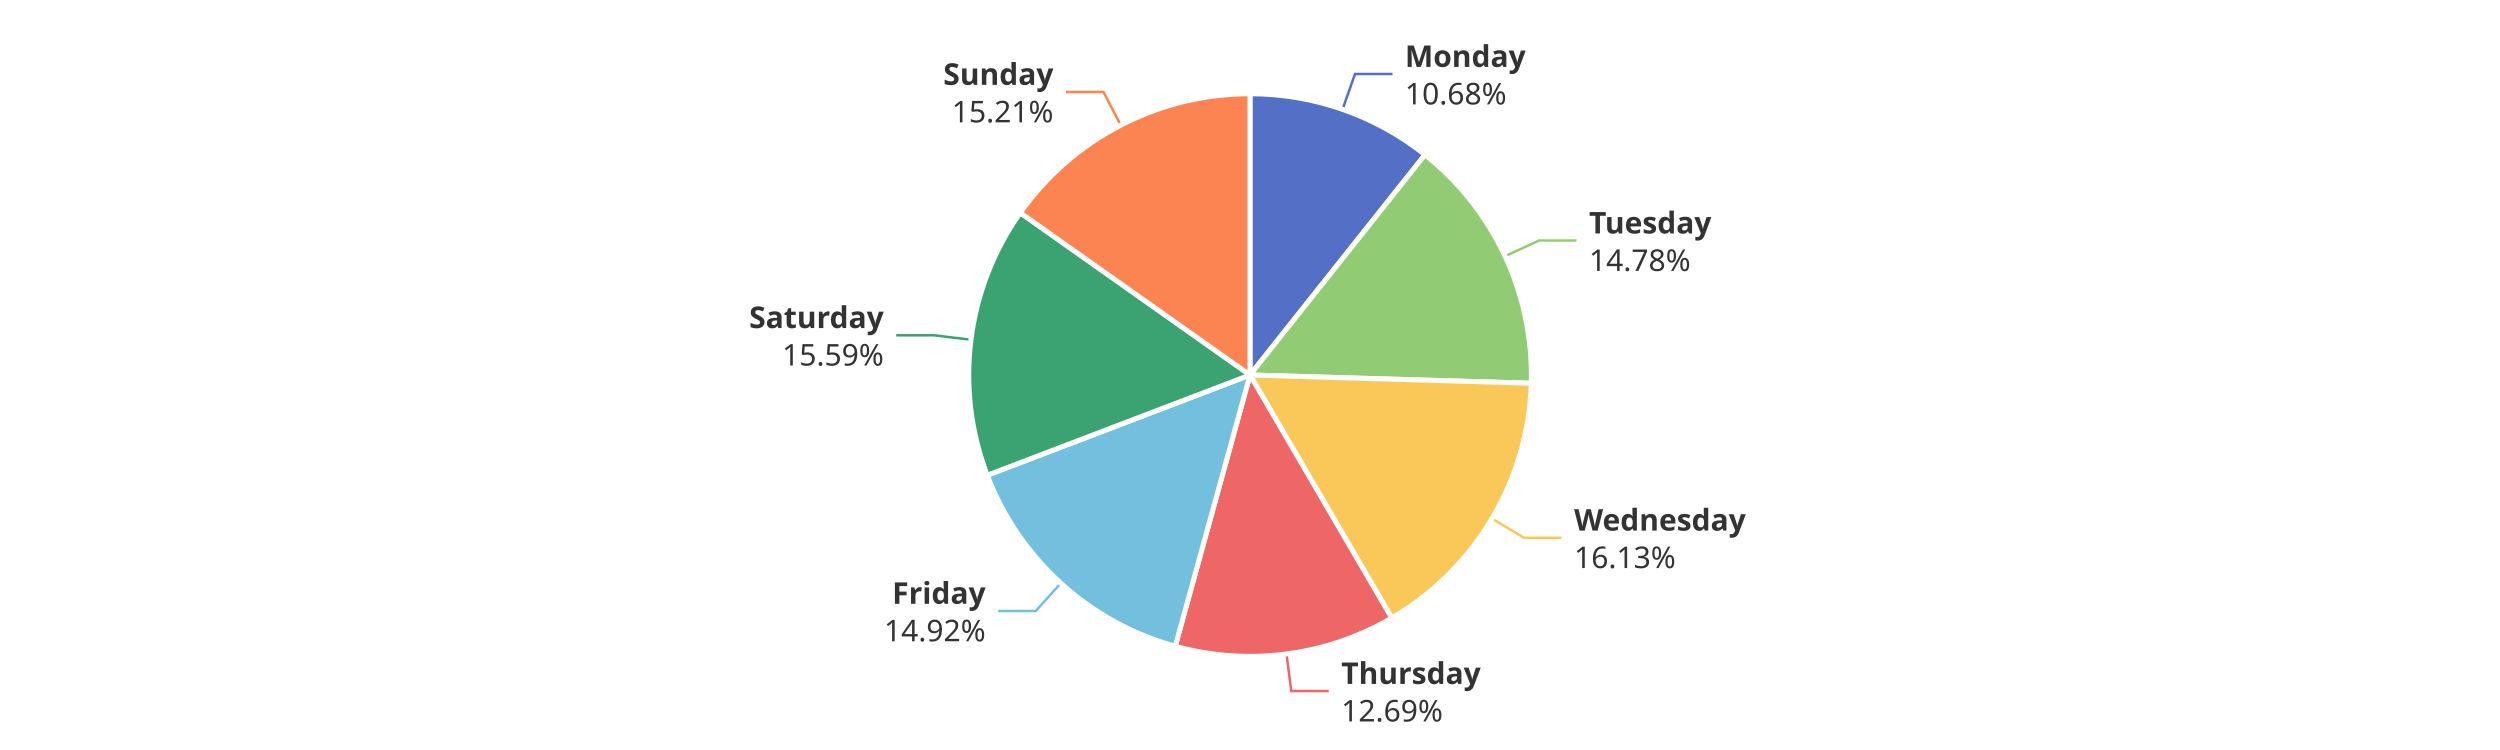
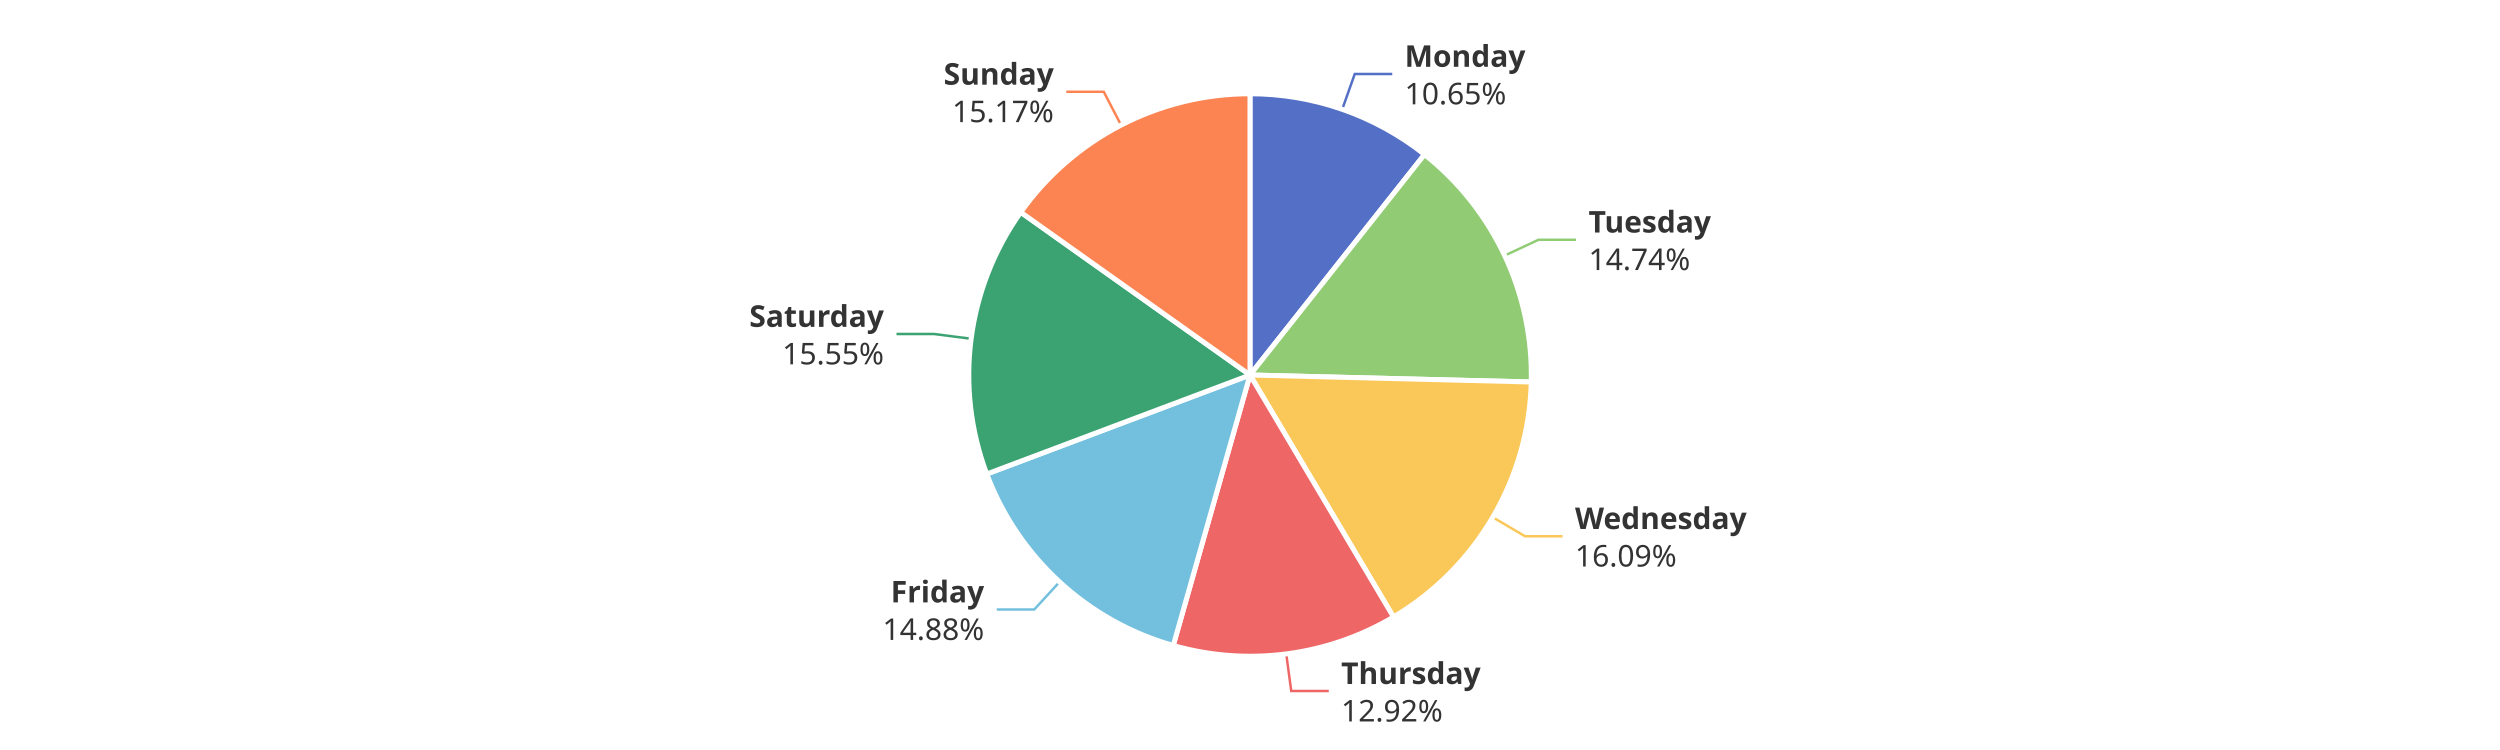
<svg xmlns="http://www.w3.org/2000/svg" width="1000" height="300" version="1.1" baseProfile="full" viewBox="0 0 1000 300">
  <rect width="1000" height="300" x="0" y="0" id="0" fill="#ffffff" />
-   <polyline points="537 43.8 542 29.6 557 29.6" fill="none" stroke="#5470c6" />
-   <polyline points="602 102.5 615.6 96.2 630.6 96.2" fill="none" stroke="#91cc75" />
-   <polyline points="596.7 207.4 609.6 215.1 624.6 215.1" fill="none" stroke="#fac858" />
-   <polyline points="514.6 261.6 516.5 276.4 531.5 276.4" fill="none" stroke="#ee6666" />
-   <polyline points="424.3 233.3 414.3 244.4 399.3 244.4" fill="none" stroke="#73c0de" />
-   <polyline points="388.4 135.9 373.5 134.1 358.5 134.1" fill="none" stroke="#3ba272" />
-   <polyline points="448.3 50.1 441.4 36.8 426.4 36.8" fill="none" stroke="#fc8452" />
-   <path d="M500 37.5A112.5 112.5 0 0 1 570 61.9L500 150Z" fill="#5470c6" stroke="#fff" stroke-width="2" stroke-linejoin="round" />
-   <path d="M570 61.9A112.5 112.5 0 0 1 612.5 153.3L500 150Z" fill="#91cc75" stroke="#fff" stroke-width="2" stroke-linejoin="round" />
-   <path d="M612.5 153.3A112.5 112.5 0 0 1 556.7 247.2L500 150Z" fill="#fac858" stroke="#fff" stroke-width="2" stroke-linejoin="round" />
-   <path d="M556.7 247.2A112.5 112.5 0 0 1 470.1 258.5L500 150Z" fill="#ee6666" stroke="#fff" stroke-width="2" stroke-linejoin="round" />
-   <path d="M470.1 258.5A112.5 112.5 0 0 1 394.9 190.1L500 150Z" fill="#73c0de" stroke="#fff" stroke-width="2" stroke-linejoin="round" />
-   <path d="M394.9 190.1A112.5 112.5 0 0 1 408.1 85.1L500 150Z" fill="#3ba272" stroke="#fff" stroke-width="2" stroke-linejoin="round" />
-   <path d="M408.1 85.1A112.5 112.5 0 0 1 500 37.5L500 150Z" fill="#fc8452" stroke="#fff" stroke-width="2" stroke-linejoin="round" />
-   <path d="M0 -15l42.8 0l0 30l-42.8 0Z" transform="translate(561.9809 29.6096)" fill="none" />
-   <text dominant-baseline="central" text-anchor="start" style="font-size:12px;font-family:sans-serif;font-weight:bold;" y="-7.5" transform="translate(561.9809 29.6096)" fill="#333" stroke="rgb(255,255,255)" stroke-width="2" paint-order="stroke" stroke-miterlimit="2">Monday</text>
-   <text dominant-baseline="central" text-anchor="start" style="font-size:12px;font-family:sans-serif;" y="7.5" transform="translate(561.9809 29.6096)" fill="#333" stroke="rgb(255,255,255)" stroke-width="2" paint-order="stroke" stroke-miterlimit="2">10.68%</text>
-   <path d="M0 -15l46.2 0l0 30l-46.2 0Z" transform="translate(635.6031 96.2211)" fill="none" />
-   <text dominant-baseline="central" text-anchor="start" style="font-size:12px;font-family:sans-serif;font-weight:bold;" y="-7.5" transform="translate(635.6031 96.2211)" fill="#333" stroke="rgb(255,255,255)" stroke-width="2" paint-order="stroke" stroke-miterlimit="2">Tuesday</text>
-   <text dominant-baseline="central" text-anchor="start" style="font-size:12px;font-family:sans-serif;" y="7.5" transform="translate(635.6031 96.2211)" fill="#333" stroke="rgb(255,255,255)" stroke-width="2" paint-order="stroke" stroke-miterlimit="2">14.78%</text>
-   <path d="M0 -15l63.6 0l0 30l-63.6 0Z" transform="translate(629.6425 215.0751)" fill="none" />
-   <text dominant-baseline="central" text-anchor="start" style="font-size:12px;font-family:sans-serif;font-weight:bold;" y="-7.5" transform="translate(629.6425 215.0751)" fill="#333" stroke="rgb(255,255,255)" stroke-width="2" paint-order="stroke" stroke-miterlimit="2">Wednesday</text>
-   <text dominant-baseline="central" text-anchor="start" style="font-size:12px;font-family:sans-serif;" y="7.5" transform="translate(629.6425 215.0751)" fill="#333" stroke="rgb(255,255,255)" stroke-width="2" paint-order="stroke" stroke-miterlimit="2">16.13%</text>
-   <path d="M0 -15l50.2 0l0 30l-50.2 0Z" transform="translate(536.4965 276.4283)" fill="none" />
-   <text dominant-baseline="central" text-anchor="start" style="font-size:12px;font-family:sans-serif;font-weight:bold;" y="-7.5" transform="translate(536.4965 276.4283)" fill="#333" stroke="rgb(255,255,255)" stroke-width="2" paint-order="stroke" stroke-miterlimit="2">Thursday</text>
-   <text dominant-baseline="central" text-anchor="start" style="font-size:12px;font-family:sans-serif;" y="7.5" transform="translate(536.4965 276.4283)" fill="#333" stroke="rgb(255,255,255)" stroke-width="2" paint-order="stroke" stroke-miterlimit="2">12.69%</text>
-   <path d="M-40.9 -15l40.9 0l0 30l-40.9 0Z" transform="translate(394.2502 244.3569)" fill="none" />
-   <text dominant-baseline="central" text-anchor="end" style="font-size:12px;font-family:sans-serif;font-weight:bold;" y="-7.5" transform="translate(394.2502 244.3569)" fill="#333" stroke="rgb(255,255,255)" stroke-width="2" paint-order="stroke" stroke-miterlimit="2">Friday</text>
-   <text dominant-baseline="central" text-anchor="end" style="font-size:12px;font-family:sans-serif;" y="7.5" transform="translate(394.2502 244.3569)" fill="#333" stroke="rgb(255,255,255)" stroke-width="2" paint-order="stroke" stroke-miterlimit="2">14.92%</text>
-   <path d="M-48.2 -15l48.2 0l0 30l-48.2 0Z" transform="translate(353.5004 134.0598)" fill="none" />
-   <text dominant-baseline="central" text-anchor="end" style="font-size:12px;font-family:sans-serif;font-weight:bold;" y="-7.5" transform="translate(353.5004 134.0598)" fill="#333" stroke="rgb(255,255,255)" stroke-width="2" paint-order="stroke" stroke-miterlimit="2">Saturday</text>
-   <text dominant-baseline="central" text-anchor="end" style="font-size:12px;font-family:sans-serif;" y="7.5" transform="translate(353.5004 134.0598)" fill="#333" stroke="rgb(255,255,255)" stroke-width="2" paint-order="stroke" stroke-miterlimit="2">15.59%</text>
-   <path d="M-40.9 -15l40.9 0l0 30l-40.9 0Z" transform="translate(421.368 36.781)" fill="none" />
-   <text dominant-baseline="central" text-anchor="end" style="font-size:12px;font-family:sans-serif;font-weight:bold;" y="-7.5" transform="translate(421.368 36.781)" fill="#333" stroke="rgb(255,255,255)" stroke-width="2" paint-order="stroke" stroke-miterlimit="2">Sunday</text>
-   <text dominant-baseline="central" text-anchor="end" style="font-size:12px;font-family:sans-serif;" y="7.5" transform="translate(421.368 36.781)" fill="#333" stroke="rgb(255,255,255)" stroke-width="2" paint-order="stroke" stroke-miterlimit="2">15.21%</text>
+   <polyline points="536.9 43.7 541.9 29.6 556.9 29.6" fill="none" stroke="#5470c6" />
+   <polyline points="601.9 102.2 615.4 95.9 630.4 95.9" fill="none" stroke="#91cc75" />
+   <polyline points="597.1 206.9 610 214.5 625 214.5" fill="none" stroke="#fac858" />
+   <polyline points="514.5 261.6 516.5 276.4 531.5 276.4" fill="none" stroke="#ee6666" />
+   <polyline points="423.8 232.8 413.7 243.8 398.7 243.8" fill="none" stroke="#73c0de" />
+   <polyline points="388.4 135.5 373.6 133.6 358.6 133.6" fill="none" stroke="#3ba272" />
+   <polyline points="448.4 50 441.5 36.7 426.5 36.7" fill="none" stroke="#fc8452" />
+   <path d="M500 37.5A112.5 112.5 0 0 1 569.8 61.8L500 150Z" fill="#5470c6" stroke="#fff" stroke-width="2" stroke-linejoin="round" />
+   <path d="M569.8 61.8A112.5 112.5 0 0 1 612.5 152.8L500 150Z" fill="#91cc75" stroke="#fff" stroke-width="2" stroke-linejoin="round" />
+   <path d="M612.5 152.8A112.5 112.5 0 0 1 557.4 246.8L500 150Z" fill="#fac858" stroke="#fff" stroke-width="2" stroke-linejoin="round" />
+   <path d="M557.4 246.8A112.5 112.5 0 0 1 469.3 258.2L500 150Z" fill="#ee6666" stroke="#fff" stroke-width="2" stroke-linejoin="round" />
+   <path d="M469.3 258.2A112.5 112.5 0 0 1 394.7 189.6L500 150Z" fill="#73c0de" stroke="#fff" stroke-width="2" stroke-linejoin="round" />
+   <path d="M394.7 189.6A112.5 112.5 0 0 1 408.3 84.9L500 150Z" fill="#3ba272" stroke="#fff" stroke-width="2" stroke-linejoin="round" />
+   <path d="M408.3 84.9A112.5 112.5 0 0 1 500 37.5L500 150Z" fill="#fc8452" stroke="#fff" stroke-width="2" stroke-linejoin="round" />
+   <path d="M0 -15l42.8 0l0 30l-42.8 0Z" transform="translate(561.8674 29.5701)" fill="none" />
+   <text dominant-baseline="central" text-anchor="start" style="font-size:12px;font-family:sans-serif;font-weight:bold;" y="-7.5" transform="translate(561.8674 29.5701)" fill="#333" stroke="rgb(255,255,255)" stroke-width="2" paint-order="stroke" stroke-miterlimit="2">Monday</text>
+   <text dominant-baseline="central" text-anchor="start" style="font-size:12px;font-family:sans-serif;" y="7.5" transform="translate(561.8674 29.5701)" fill="#333" stroke="rgb(255,255,255)" stroke-width="2" paint-order="stroke" stroke-miterlimit="2">10.65%</text>
+   <path d="M0 -15l46.2 0l0 30l-46.2 0Z" transform="translate(635.4336 95.8582)" fill="none" />
+   <text dominant-baseline="central" text-anchor="start" style="font-size:12px;font-family:sans-serif;font-weight:bold;" y="-7.5" transform="translate(635.4336 95.8582)" fill="#333" stroke="rgb(255,255,255)" stroke-width="2" paint-order="stroke" stroke-miterlimit="2">Tuesday</text>
+   <text dominant-baseline="central" text-anchor="start" style="font-size:12px;font-family:sans-serif;" y="7.5" transform="translate(635.4336 95.8582)" fill="#333" stroke="rgb(255,255,255)" stroke-width="2" paint-order="stroke" stroke-miterlimit="2">14.74%</text>
+   <path d="M0 -15l63.6 0l0 30l-63.6 0Z" transform="translate(630.0088 214.454)" fill="none" />
+   <text dominant-baseline="central" text-anchor="start" style="font-size:12px;font-family:sans-serif;font-weight:bold;" y="-7.5" transform="translate(630.0088 214.454)" fill="#333" stroke="rgb(255,255,255)" stroke-width="2" paint-order="stroke" stroke-miterlimit="2">Wednesday</text>
+   <text dominant-baseline="central" text-anchor="start" style="font-size:12px;font-family:sans-serif;" y="7.5" transform="translate(630.0088 214.454)" fill="#333" stroke="rgb(255,255,255)" stroke-width="2" paint-order="stroke" stroke-miterlimit="2">16.09%</text>
+   <path d="M0 -15l50.2 0l0 30l-50.2 0Z" transform="translate(536.4567 276.4335)" fill="none" />
+   <text dominant-baseline="central" text-anchor="start" style="font-size:12px;font-family:sans-serif;font-weight:bold;" y="-7.5" transform="translate(536.4567 276.4335)" fill="#333" stroke="rgb(255,255,255)" stroke-width="2" paint-order="stroke" stroke-miterlimit="2">Thursday</text>
+   <text dominant-baseline="central" text-anchor="start" style="font-size:12px;font-family:sans-serif;" y="7.5" transform="translate(536.4567 276.4335)" fill="#333" stroke="rgb(255,255,255)" stroke-width="2" paint-order="stroke" stroke-miterlimit="2">12.92%</text>
+   <path d="M-40.9 -15l40.9 0l0 30l-40.9 0Z" transform="translate(393.659 243.8162)" fill="none" />
+   <text dominant-baseline="central" text-anchor="end" style="font-size:12px;font-family:sans-serif;font-weight:bold;" y="-7.5" transform="translate(393.659 243.8162)" fill="#333" stroke="rgb(255,255,255)" stroke-width="2" paint-order="stroke" stroke-miterlimit="2">Friday</text>
+   <text dominant-baseline="central" text-anchor="end" style="font-size:12px;font-family:sans-serif;" y="7.5" transform="translate(393.659 243.8162)" fill="#333" stroke="rgb(255,255,255)" stroke-width="2" paint-order="stroke" stroke-miterlimit="2">14.88%</text>
+   <path d="M-48.2 -15l48.2 0l0 30l-48.2 0Z" transform="translate(353.5614 133.583)" fill="none" />
+   <text dominant-baseline="central" text-anchor="end" style="font-size:12px;font-family:sans-serif;font-weight:bold;" y="-7.5" transform="translate(353.5614 133.583)" fill="#333" stroke="rgb(255,255,255)" stroke-width="2" paint-order="stroke" stroke-miterlimit="2">Saturday</text>
+   <text dominant-baseline="central" text-anchor="end" style="font-size:12px;font-family:sans-serif;" y="7.5" transform="translate(353.5614 133.583)" fill="#333" stroke="rgb(255,255,255)" stroke-width="2" paint-order="stroke" stroke-miterlimit="2">15.55%</text>
+   <path d="M-40.9 -15l40.9 0l0 30l-40.9 0Z" transform="translate(421.5103 36.7074)" fill="none" />
+   <text dominant-baseline="central" text-anchor="end" style="font-size:12px;font-family:sans-serif;font-weight:bold;" y="-7.5" transform="translate(421.5103 36.7074)" fill="#333" stroke="rgb(255,255,255)" stroke-width="2" paint-order="stroke" stroke-miterlimit="2">Sunday</text>
+   <text dominant-baseline="central" text-anchor="end" style="font-size:12px;font-family:sans-serif;" y="7.5" transform="translate(421.5103 36.7074)" fill="#333" stroke="rgb(255,255,255)" stroke-width="2" paint-order="stroke" stroke-miterlimit="2">15.17%</text>
</svg>
